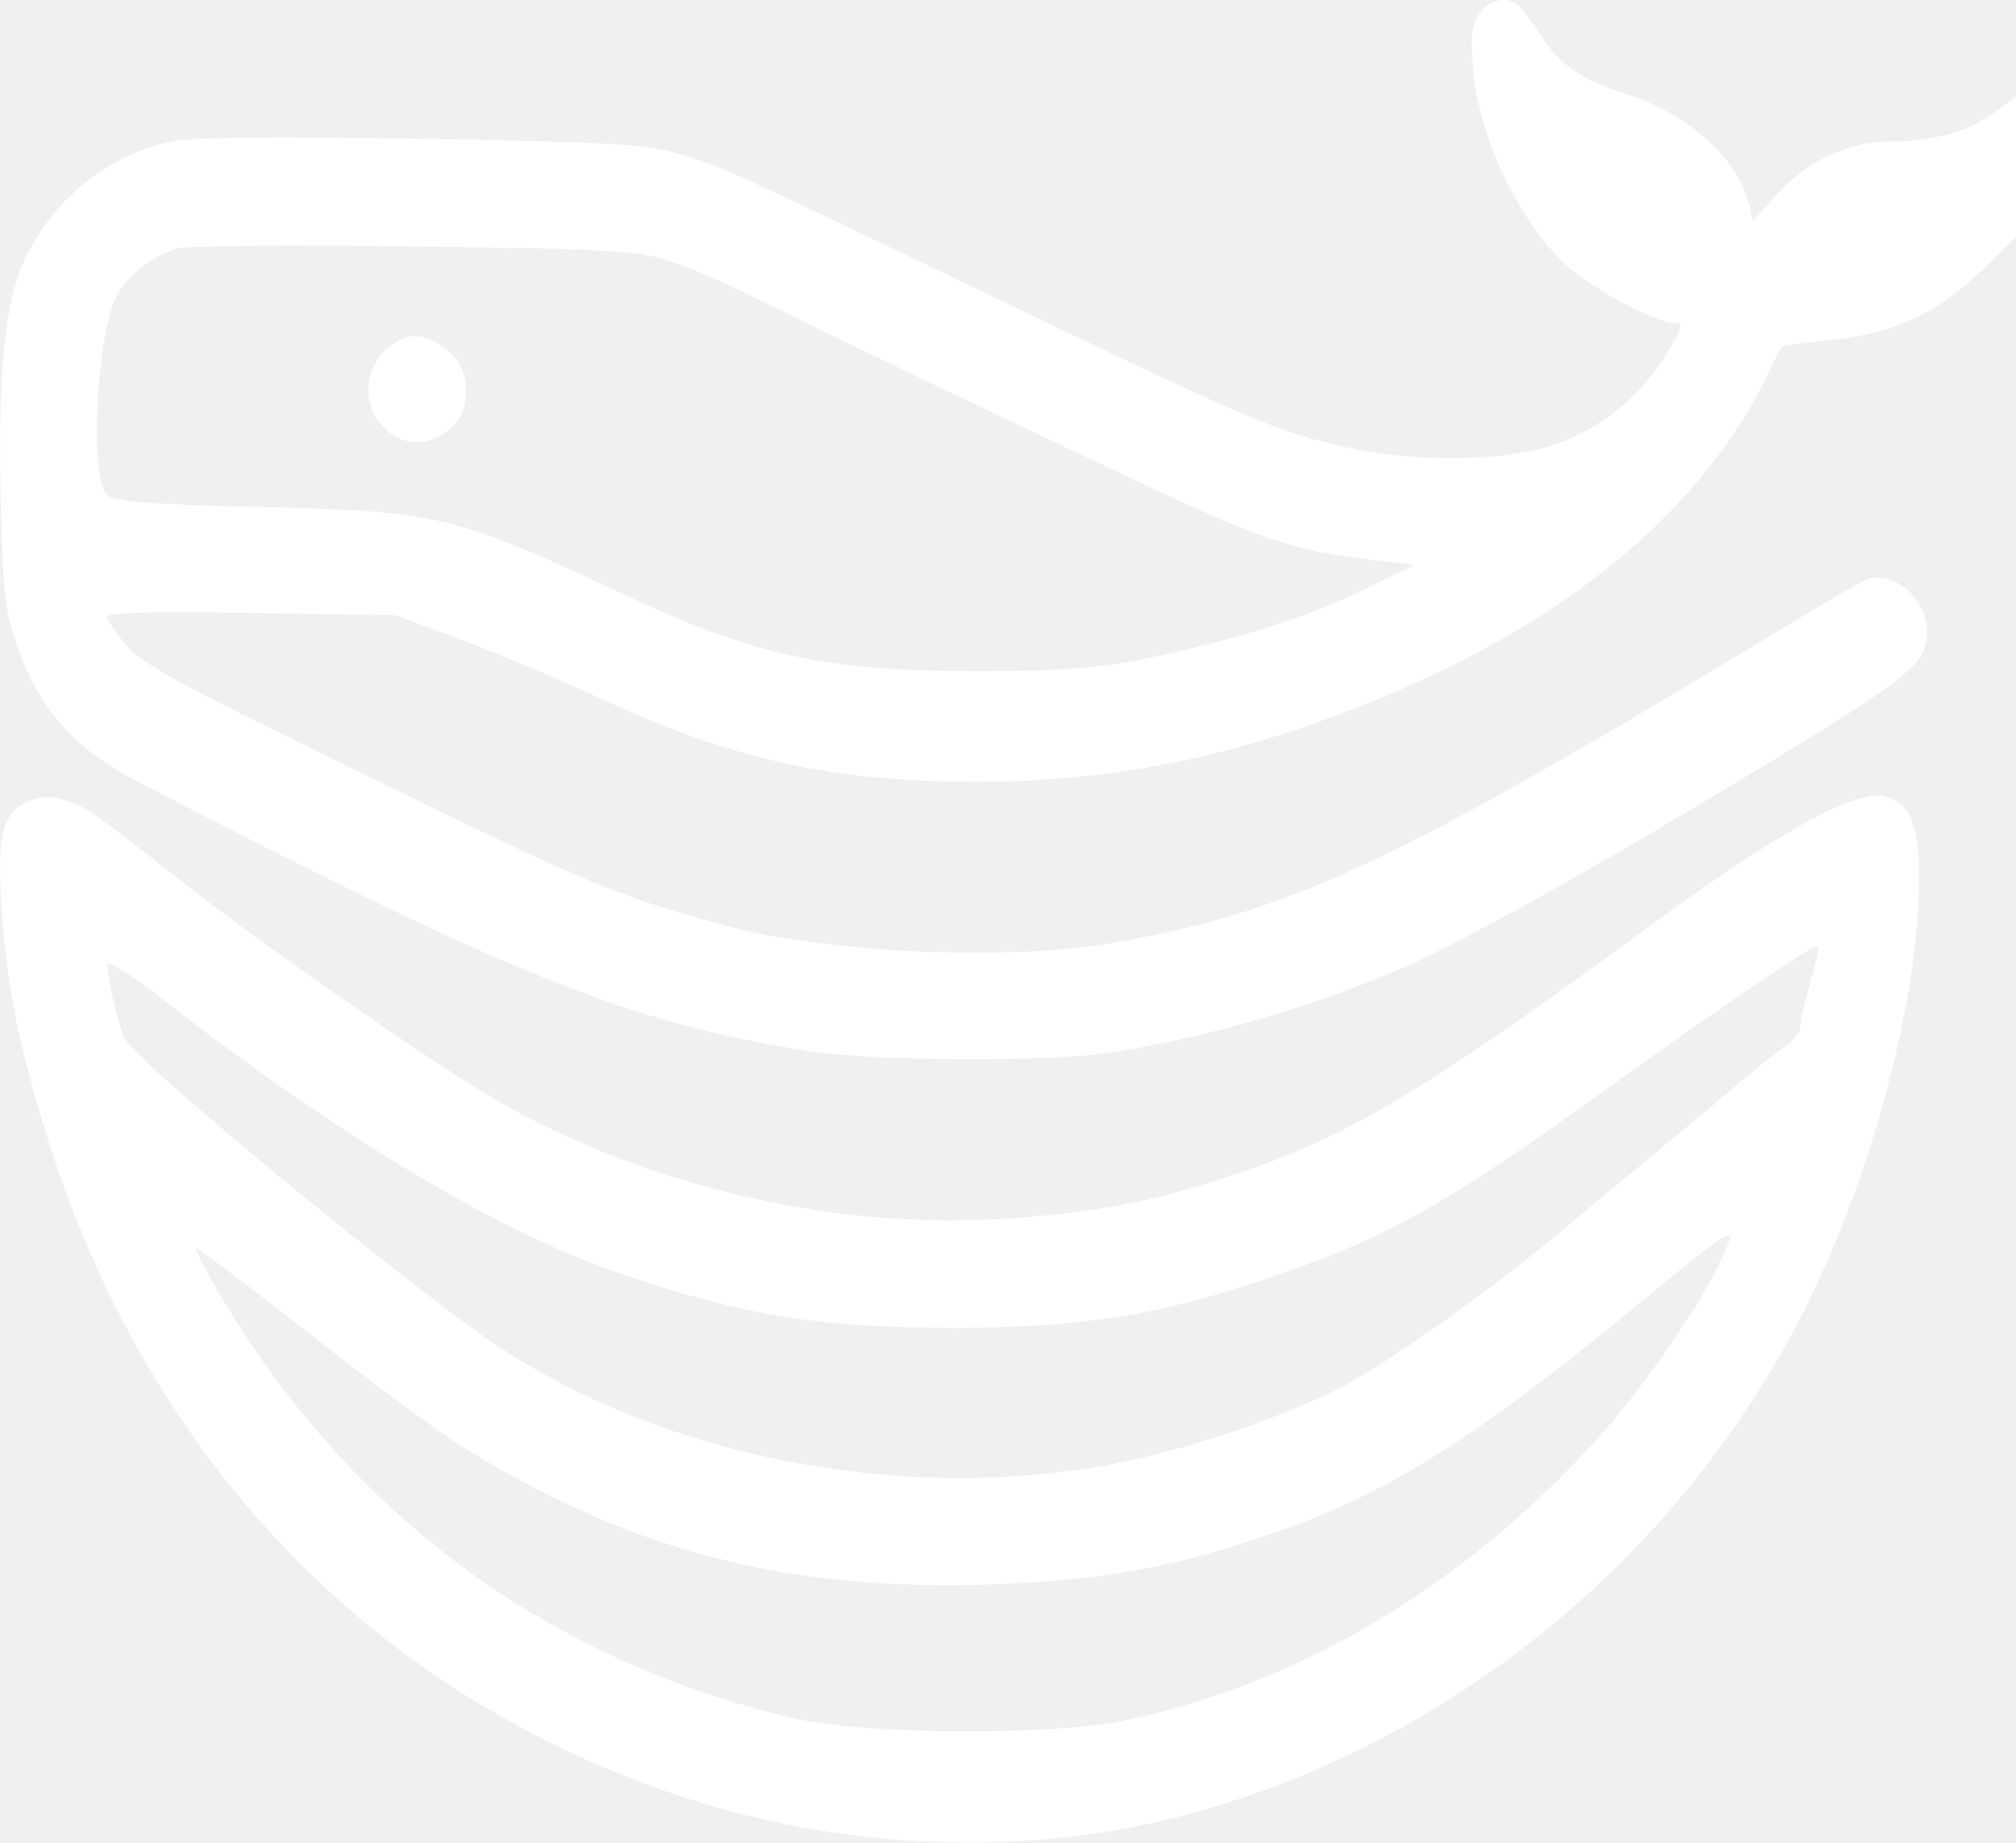
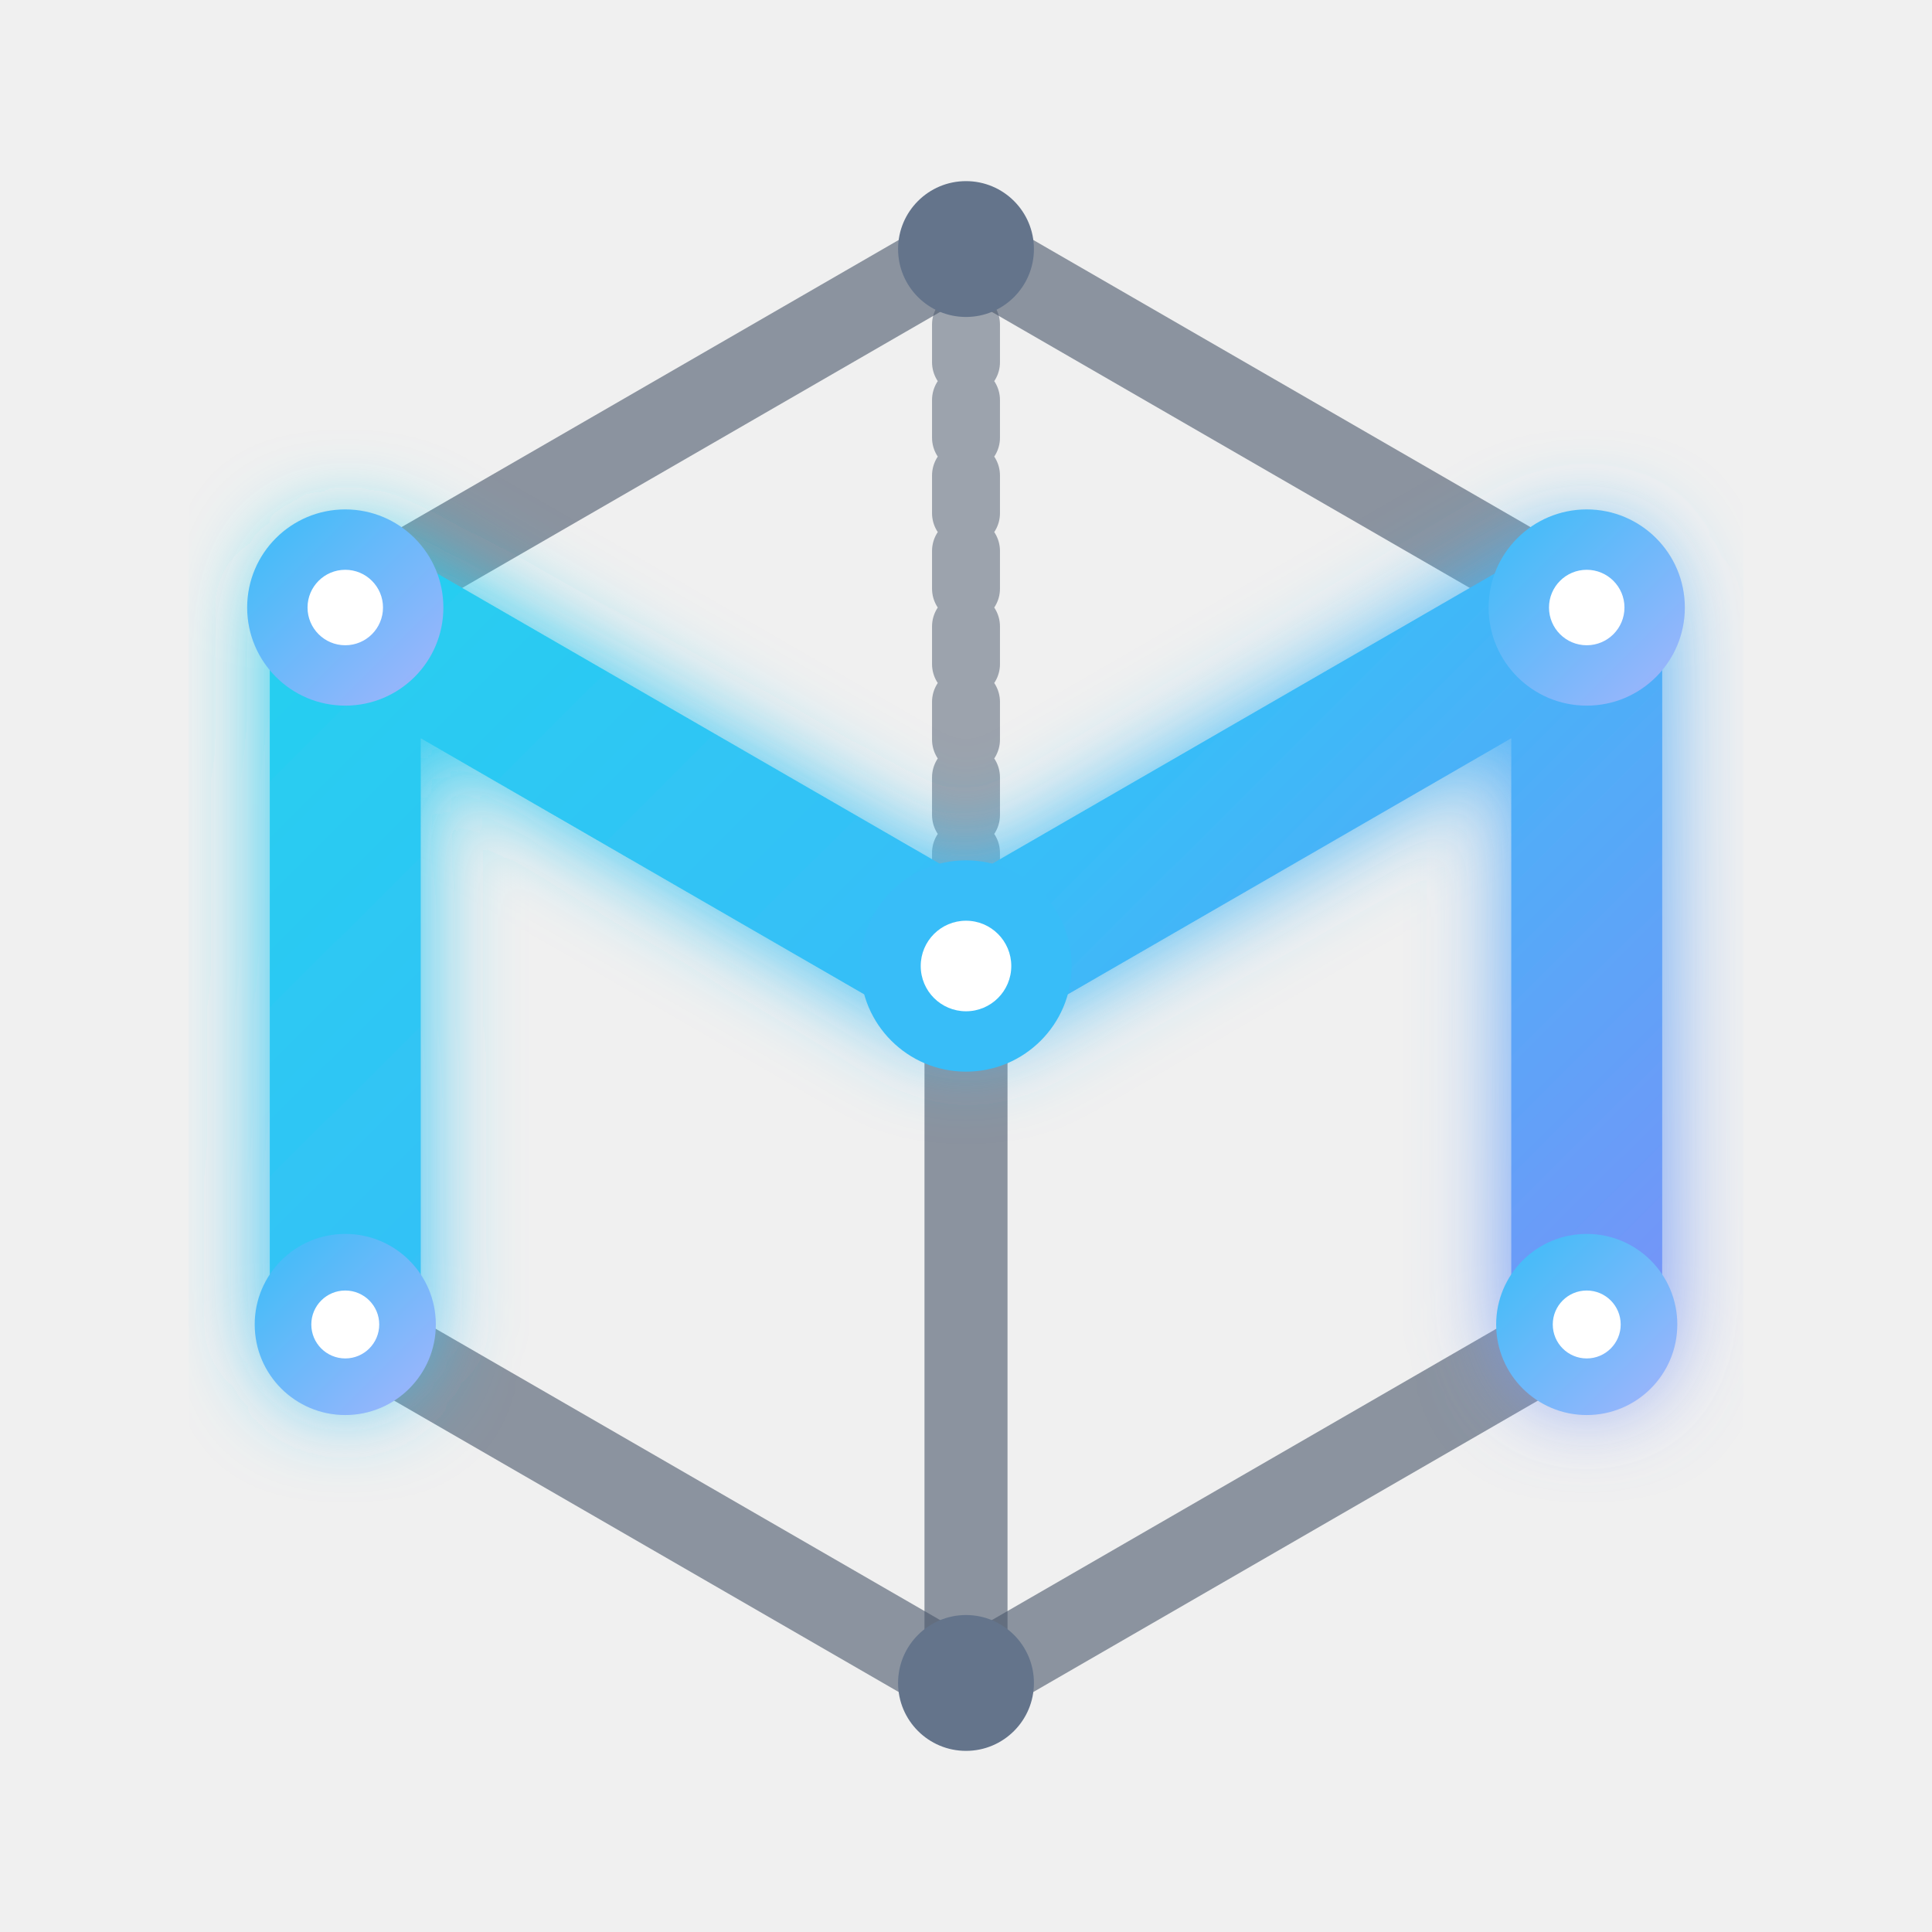
- <svg xmlns="http://www.w3.org/2000/svg" width="6323" height="5778" viewBox="0 0 6323 5778" fill="none">
-   <path fill="white" d="M4638.51 44.529C4616.52 81.829 4611.45 115.575 4619.9 213.263C4636.82 433.505 4772.12 710.584 4924.33 842.019C5002.12 909.512 5196.61 1012.53 5245.66 1012.53C5284.56 1012.53 5282.87 1019.63 5213.53 1129.75C5140.8 1243.43 5024.11 1339.34 4890.5 1389.07C4743.36 1445.91 4455.85 1453.01 4234.3 1405.06C4016.13 1357.1 3931.57 1323.35 3211.11 977.006C2265.71 522.312 2253.87 516.984 2125.34 481.461C2017.1 451.267 1917.32 445.938 1316.93 435.281C853.533 428.177 601.539 429.953 538.964 444.162C334.325 485.013 156.745 632.434 70.493 829.586C12.991 961.021 -7.304 1191.92 2.843 1589.78C7.917 1841.99 16.373 1911.26 46.815 2005.39C114.465 2213.2 226.086 2342.86 422.269 2445.88C1594.29 3055.1 1969.74 3206.07 2529.54 3294.88C2732.49 3326.85 3258.46 3330.4 3459.72 3303.76C3755.69 3261.13 4107.46 3161.66 4403.43 3033.78C4540.42 2975.17 4904.03 2776.24 5220.29 2587.97C5910.31 2177.68 6006.71 2111.96 6037.16 2030.26C6070.98 1934.35 5988.11 1811.79 5888.33 1811.79C5851.12 1811.79 5862.96 1806.47 5426.62 2069.34C4352.69 2715.85 4026.28 2865.05 3485.09 2957.41C3162.06 3014.24 2587.04 2987.6 2274.17 2902.35C1924.08 2806.44 1839.52 2770.91 1051.41 2383.71C552.493 2140.38 444.255 2079.99 395.209 2023.16C363.076 1984.08 336.016 1945.01 336.016 1934.35C336.016 1920.14 467.932 1916.59 787.575 1921.92L1240.82 1929.02L1435.32 2001.84C1541.86 2040.92 1744.81 2126.17 1883.49 2190.11C2296.15 2381.94 2610.72 2451.21 3058.9 2451.21C3490.16 2451.21 3872.38 2374.83 4305.33 2198.99C4910.8 1955.66 5342.06 1596.88 5545.01 1172.38C5565.3 1127.98 5585.6 1090.68 5587.29 1087.13C5590.67 1083.57 5660.01 1074.69 5742.88 1065.81C5940.76 1046.28 6084.51 978.782 6221.5 842.019L6322.97 740.779V520.536V302.071L6253.63 353.579C6177.53 412.192 6062.52 444.162 5920.46 444.162C5795.31 444.162 5661.7 508.104 5568.69 614.672L5497.65 692.823L5487.51 646.643C5451.99 500.999 5304.85 364.236 5115.44 300.294C4956.46 248.786 4893.88 206.159 4831.31 108.471C4800.87 64.067 4770.42 21.439 4760.28 14.335C4721.38 -14.083 4665.57 1.902 4638.51 44.529ZM2057.69 806.496C2162.55 834.914 2250.49 873.99 2517.7 1007.2C2605.65 1051.6 2796.76 1142.19 2940.51 1211.46C3084.27 1280.73 3332.88 1397.95 3490.16 1472.55C3948.49 1691.02 4049.96 1726.54 4301.95 1754.96L4437.25 1770.94L4310.41 1833.11C4153.12 1911.26 4016.13 1960.99 3804.73 2016.05C3512.15 2090.65 3402.22 2104.86 3050.44 2104.86C2590.43 2103.08 2370.57 2056.9 1974.82 1872.18C1413.33 1611.09 1386.27 1603.99 801.104 1589.78C457.784 1580.9 356.311 1572.01 336.016 1552.48C278.514 1492.09 303.882 1019.63 373.223 914.841C412.121 854.452 474.697 806.496 552.493 779.854C577.862 770.973 904.27 767.421 1278.03 772.749C1814.15 778.078 1978.2 785.182 2057.69 806.496Z" />
-   <path fill="white" d="M1266.2 1060.49C1173.18 1097.79 1129.21 1207.91 1171.49 1294.94C1222.22 1394.4 1332.15 1417.49 1413.33 1342.89C1477.6 1286.06 1479.29 1174.16 1418.41 1112C1374.44 1065.82 1308.48 1042.73 1266.2 1060.49Z" />
-   <path fill="white" d="M87.406 2513.37C7.918 2548.89 -8.994 2616.39 4.536 2836.63C19.757 3072.86 46.817 3222.05 124.613 3488.48C427.344 4532.85 1129.2 5287.71 2106.74 5623.4C2641.17 5806.35 3236.48 5827.66 3752.3 5682.01C4596.23 5445.79 5315 4836.57 5692.15 4040.86C5886.64 3630.57 6018.55 3111.93 6018.55 2753.15C6018.55 2582.64 5991.49 2518.7 5910.31 2497.39C5820.68 2474.3 5575.45 2609.28 5164.48 2911.23C4484.61 3410.32 4229.23 3563.07 3890.98 3676.75C3635.61 3763.78 3466.49 3797.52 3194.2 3818.84C2651.31 3863.24 2057.69 3731.81 1570.62 3458.28C1394.73 3358.82 846.769 2980.5 581.246 2772.69C285.28 2540.01 270.059 2529.36 199.028 2508.04C155.056 2495.61 124.613 2497.39 87.406 2513.37ZM5678.62 3076.41C5661.7 3138.57 5646.48 3202.52 5646.48 3218.5C5646.48 3236.26 5626.19 3262.9 5600.82 3280.67C5573.76 3296.65 5482.43 3371.25 5396.18 3445.85C5308.24 3518.67 5198.31 3611.03 5150.95 3650.1C5101.91 3689.18 4990.28 3781.54 4902.34 3856.14C4699.39 4026.65 4406.81 4236.23 4242.76 4330.37C4085.48 4420.95 3767.52 4532.85 3532.44 4582.58C2847.5 4724.67 2054.31 4570.15 1516.5 4190.05C1173.18 3946.72 412.123 3314.41 388.445 3254.02C363.077 3182.98 330.944 3042.66 337.708 3021.35C341.091 3012.47 417.196 3060.42 505.14 3129.69C1056.48 3559.52 1563.85 3863.24 1942.69 3992.9C2328.29 4124.34 2565.06 4163.41 2991.25 4163.41C3380.23 4163.41 3628.84 4126.11 3963.71 4012.44C4345.93 3884.56 4531.96 3781.54 5052.86 3405C5391.11 3161.66 5676.92 2968.06 5700.6 2966.29C5705.68 2966.29 5697.22 3016.02 5678.62 3076.41ZM5426.62 3881C5426.62 3886.33 5409.71 3925.41 5391.11 3966.26C5318.38 4115.45 5144.19 4364.11 5003.81 4518.64C4587.77 4973.33 4090.55 5271.73 3540.9 5392.5C3309.2 5444.01 2708.81 5440.46 2483.88 5387.17C1716.06 5204.23 1105.53 4754.87 696.249 4071.05C647.204 3987.57 609.997 3916.53 613.379 3912.97C616.762 3909.42 774.046 4028.42 965.155 4177.62C1154.57 4326.82 1371.05 4486.67 1443.77 4532.85C1974.82 4863.21 2463.59 4991.09 3118.09 4968C3461.41 4955.57 3691.42 4912.94 3997.53 4806.38C4357.76 4680.27 4623.29 4513.31 5130.66 4095.92C5382.65 3888.11 5426.62 3856.14 5426.62 3881Z" />
+ <svg xmlns="http://www.w3.org/2000/svg" width="512" height="512" viewBox="0 0 512 512" fill="none">
+   <defs>
+     <linearGradient id="meshDarkGrad" x1="91.5" y1="90" x2="420.5" y2="420" gradientUnits="userSpaceOnUse">
+       <stop offset="0%" stop-color="#22D3EE" />
+       <stop offset="50%" stop-color="#38BDF8" />
+       <stop offset="100%" stop-color="#818CF8" />
+     </linearGradient>
+     <linearGradient id="nodeDarkGrad" x1="0" y1="0" x2="1" y2="1">
+       <stop offset="0%" stop-color="#38BDF8" />
+       <stop offset="100%" stop-color="#A5B4FC" />
+     </linearGradient>
+     <filter id="darkGlow" x="50" y="25" width="412" height="462" filterUnits="userSpaceOnUse">
+       <feGaussianBlur stdDeviation="12" result="blur" />
+       <feComposite in="SourceGraphic" in2="blur" operator="over" />
+     </filter>
+   </defs>
+   <path d="M91.5 351 L256 446 L420.5 351" stroke="#475569" stroke-width="22" stroke-linecap="round" stroke-linejoin="round" opacity="0.6" />
+   <path d="M256 256 L256 446" stroke="#475569" stroke-width="22" stroke-linecap="round" stroke-linejoin="round" opacity="0.6" />
+   <path d="M91.5 161 L256 66 L420.5 161" stroke="#475569" stroke-width="22" stroke-linecap="round" stroke-linejoin="round" opacity="0.6" />
+   <path d="M256 66 L256 256" stroke="#475569" stroke-width="18" stroke-dasharray="10 10" stroke-linecap="round" opacity="0.5" />
+   <path d="M91.5 351 L91.5 161 L256 256 L420.5 161 L420.5 351" stroke="url(#meshDarkGrad)" stroke-width="40" stroke-linecap="round" stroke-linejoin="round" filter="url(#darkGlow)" />
+   <circle cx="256" cy="66" r="18" fill="#64748B" />
+   <circle cx="256" cy="446" r="18" fill="#64748B" />
+   <circle cx="91.5" cy="351" r="24" fill="url(#nodeDarkGrad)" />
+   <circle cx="91.5" cy="161" r="26" fill="url(#nodeDarkGrad)" />
+   <circle cx="256" cy="256" r="28" fill="#38BDF8" />
+   <circle cx="420.5" cy="161" r="26" fill="url(#nodeDarkGrad)" />
+   <circle cx="420.5" cy="351" r="24" fill="url(#nodeDarkGrad)" />
+   <circle cx="256" cy="256" r="12" fill="#FFFFFF" />
+   <circle cx="91.5" cy="161" r="10" fill="#FFFFFF" />
+   <circle cx="420.5" cy="161" r="10" fill="#FFFFFF" />
+   <circle cx="91.5" cy="351" r="9" fill="#FFFFFF" />
+   <circle cx="420.5" cy="351" r="9" fill="#FFFFFF" />
</svg>
